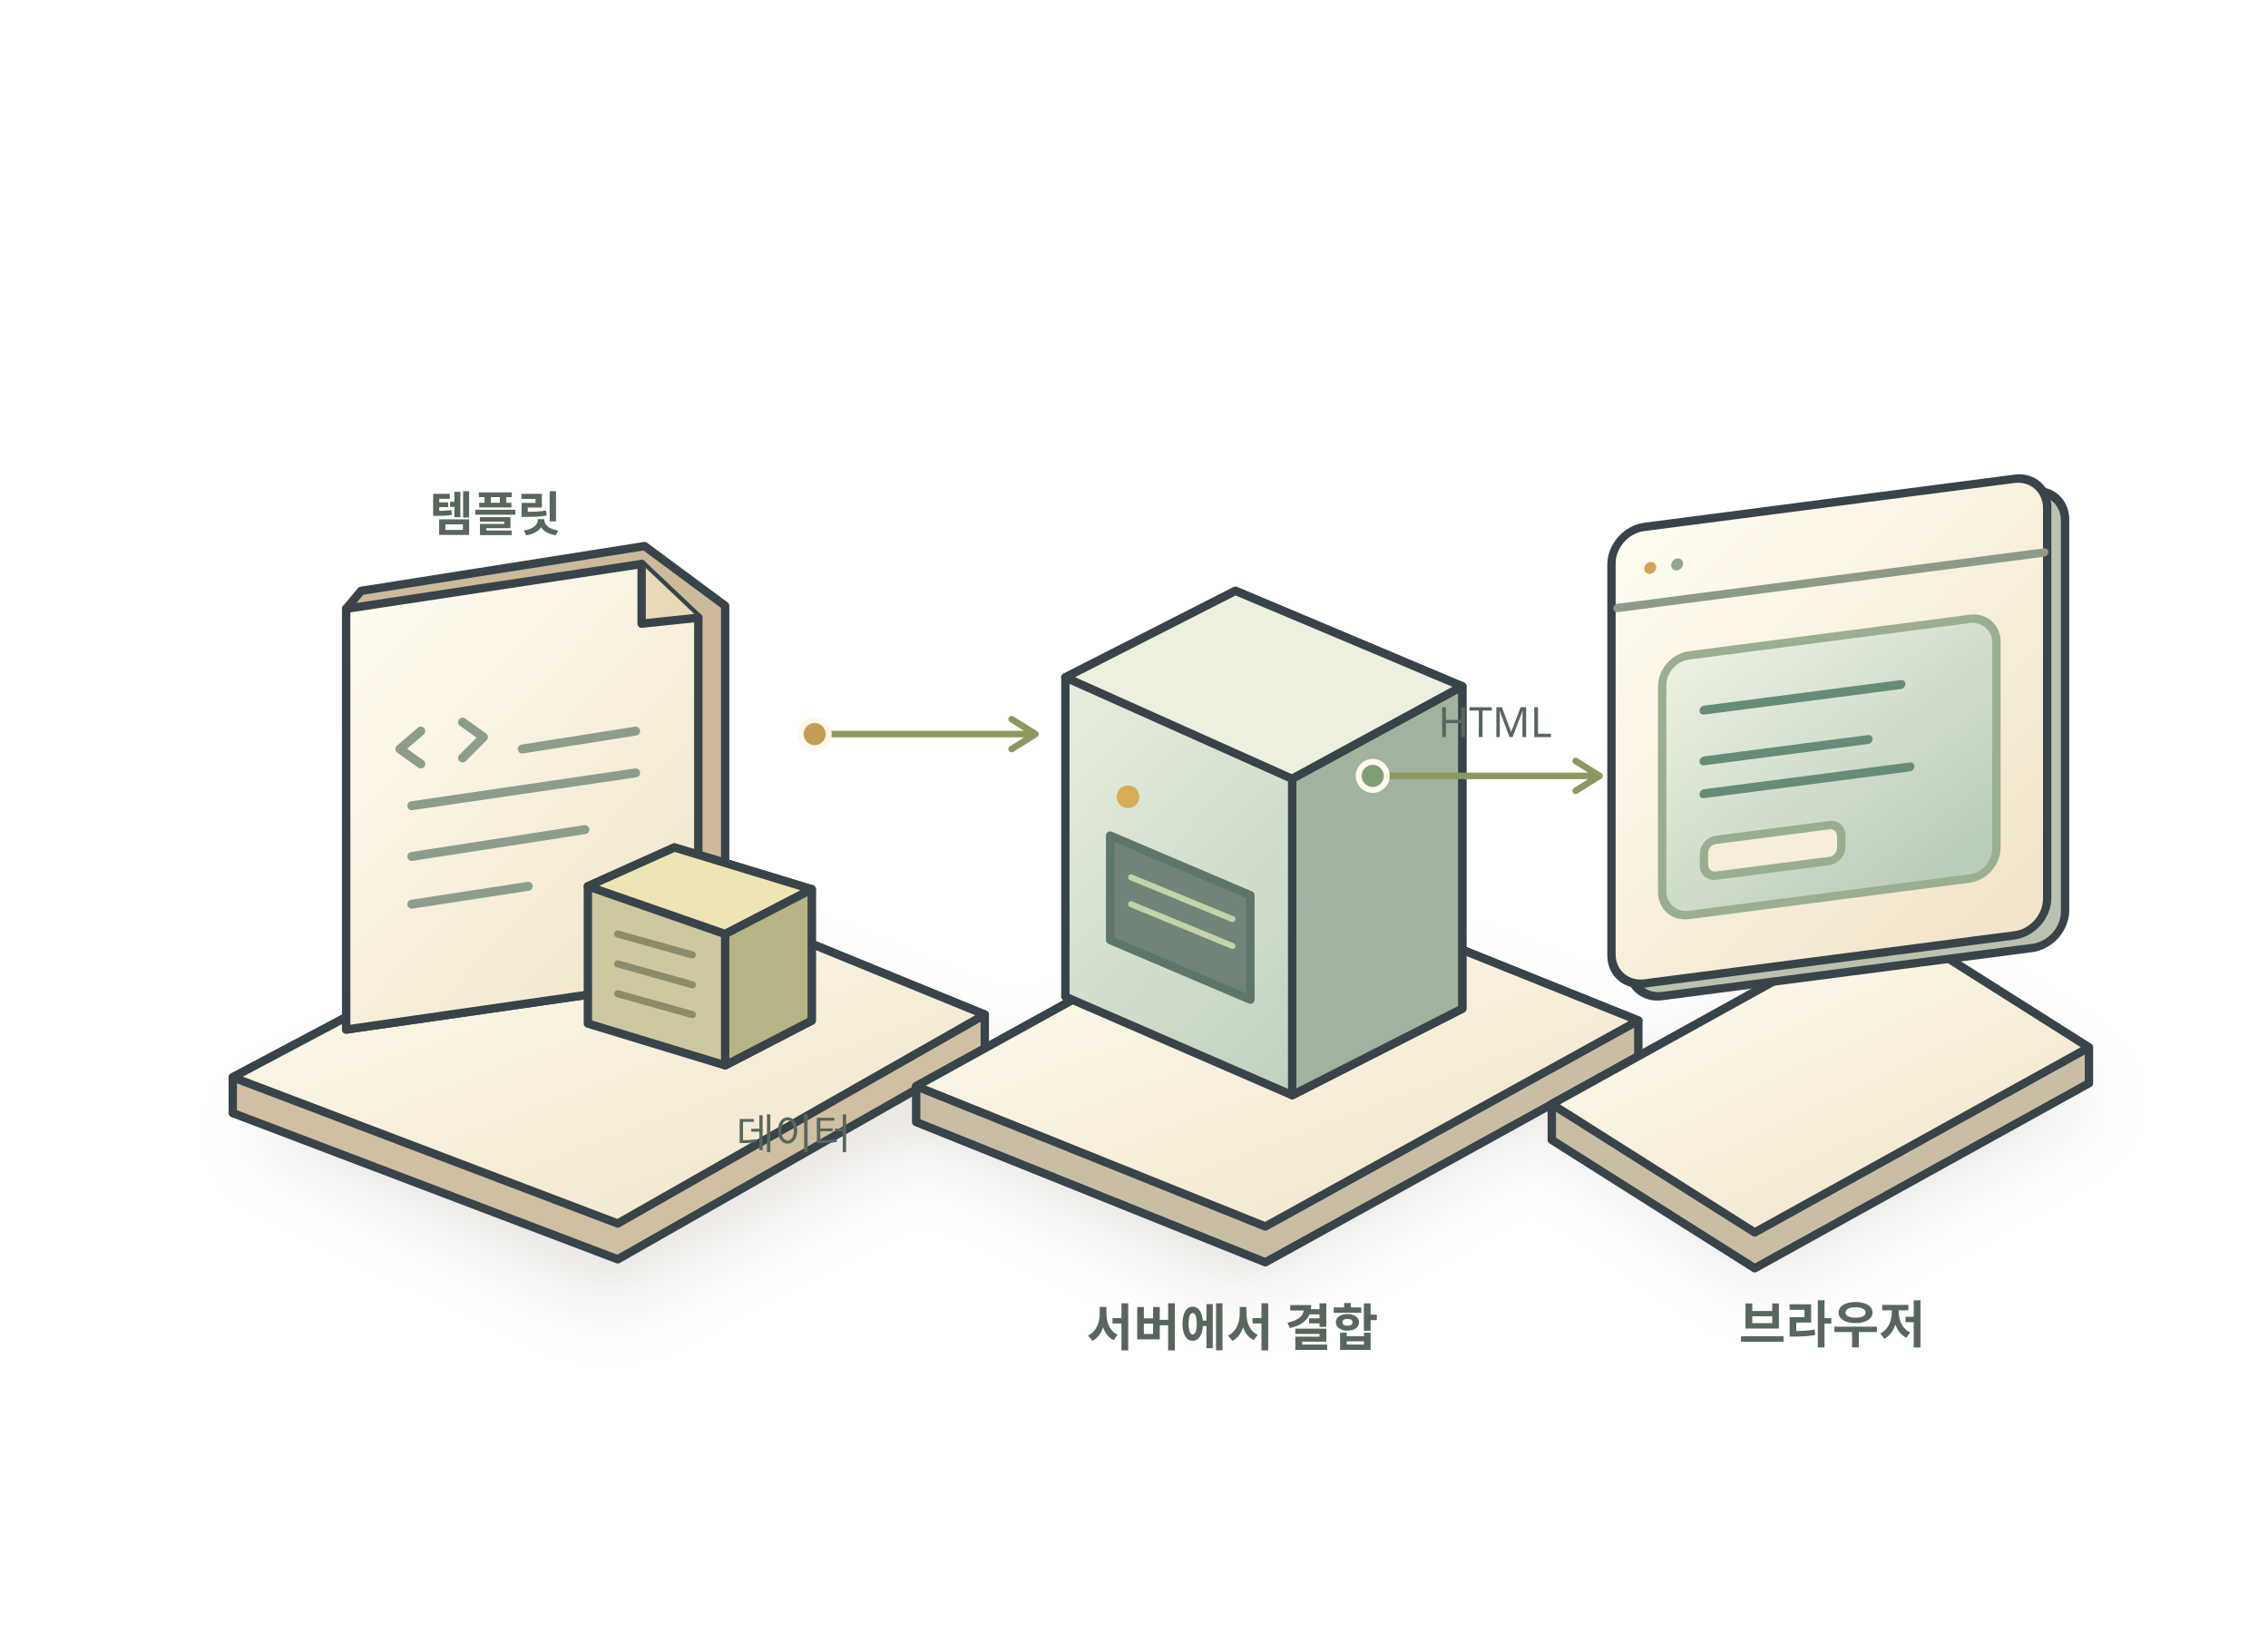
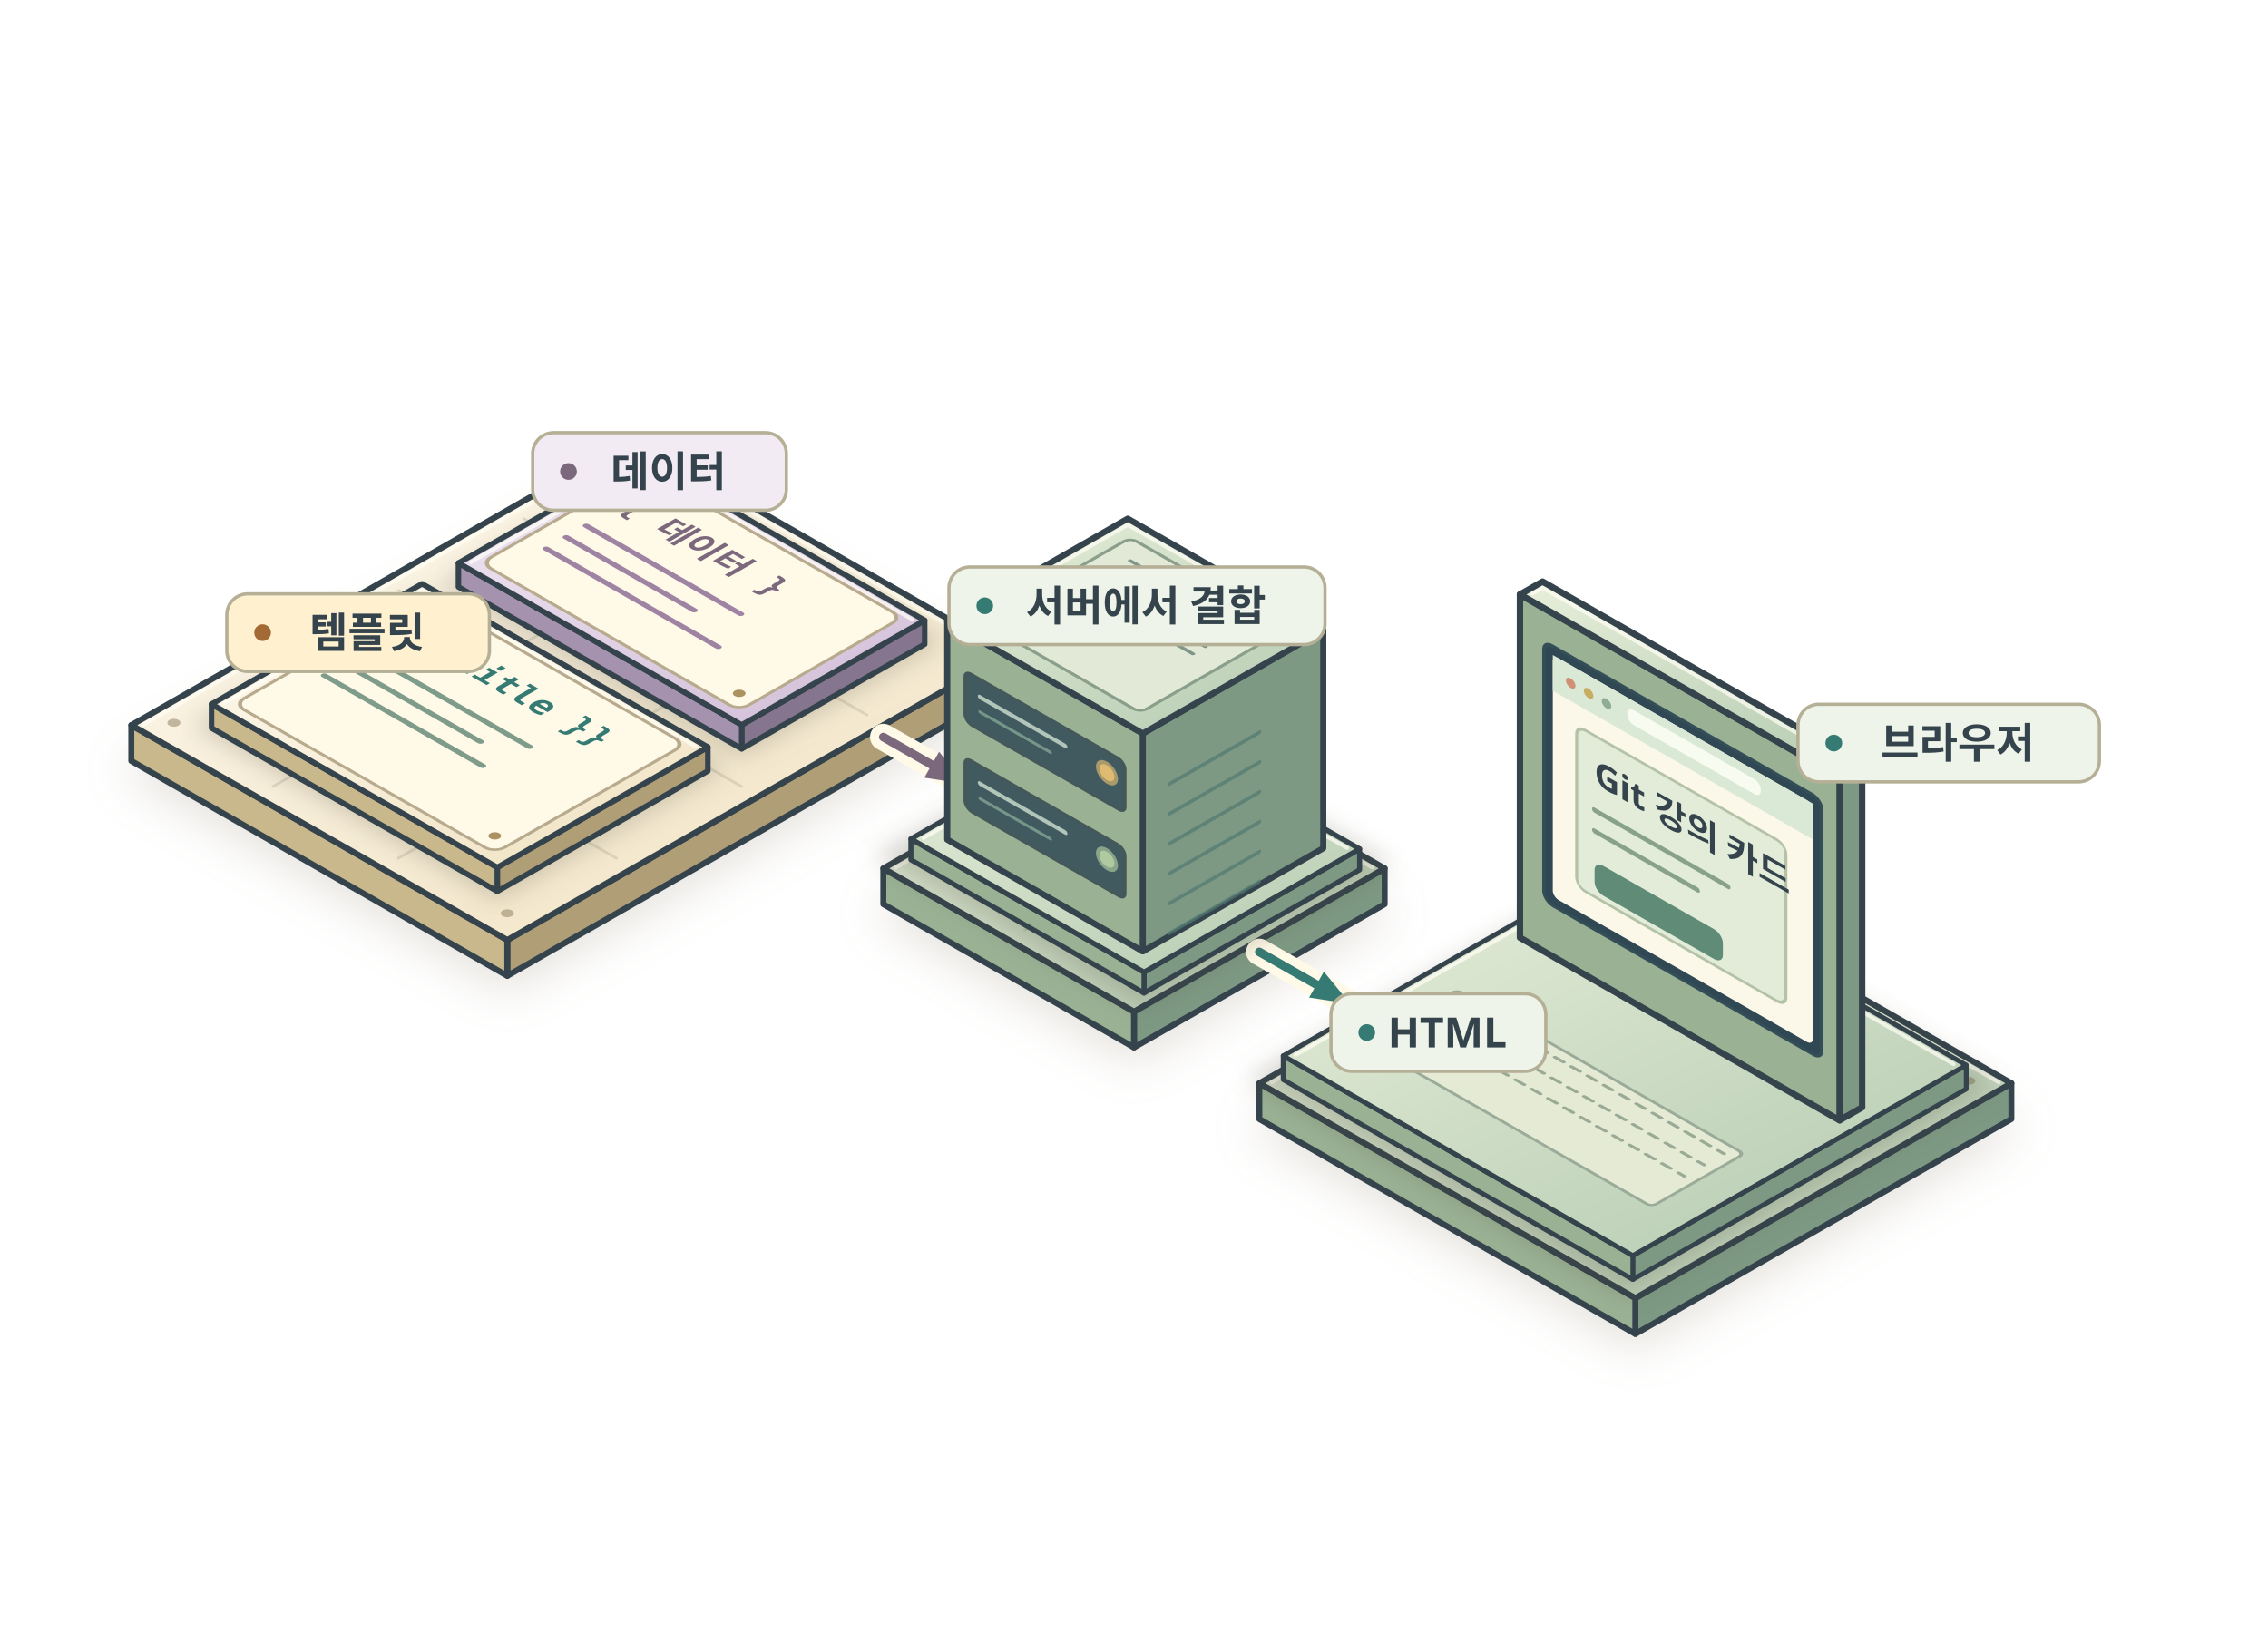
<svg xmlns="http://www.w3.org/2000/svg" viewBox="0 0 760 550" class="topic-art-svg topic-art-server-rendering" aria-hidden="true" focusable="false">
  <defs>
-     <linearGradient id="sr-mica" x2=".8" y2="1">
-       <stop stop-color="#eef2e3" />
-       <stop offset="1" stop-color="#bacdb8" />
-     </linearGradient>
-     <linearGradient id="sr-paper" x2=".8" y2="1">
-       <stop stop-color="#fffdf3" />
-       <stop offset="1" stop-color="#f2e5cb" />
-     </linearGradient>
-     <filter id="sr-soft" x="-.3" y="-.6" width="1.6" height="2.2">
-       <feGaussianBlur stdDeviation="11" />
+     <linearGradient id="grid-server-rendering-cream" x2=".8" y2="1">
+       <stop stop-color="#fffaf0" />
+       <stop offset="1" stop-color="#f1e4c5" />
+     </linearGradient>
+     <linearGradient id="grid-server-rendering-sage" x2=".8" y2="1">
+       <stop stop-color="#e8efdb" />
+       <stop offset="1" stop-color="#b8cdb4" />
+     </linearGradient>
+     <linearGradient id="grid-server-rendering-amber" x2=".8" y2="1">
+       <stop stop-color="#fff0c6" />
+       <stop offset="1" stop-color="#edc783" />
+     </linearGradient>
+     <linearGradient id="grid-server-rendering-rose" x2=".8" y2="1">
+       <stop stop-color="#f8e3d5" />
+       <stop offset="1" stop-color="#e8bea6" />
+     </linearGradient>
+     <linearGradient id="grid-server-rendering-plum" x2=".8" y2="1">
+       <stop stop-color="#f0e7f4" />
+       <stop offset="1" stop-color="#d3c0d9" />
+     </linearGradient>
+     <linearGradient id="grid-server-rendering-sky" x2=".8" y2="1">
+       <stop stop-color="#ebf2df" />
+       <stop offset="1" stop-color="#bfd5ca" />
+     </linearGradient>
+     <linearGradient id="grid-server-rendering-night" x2=".8" y2="1">
+       <stop stop-color="#557080" />
+       <stop offset="1" stop-color="#293f50" />
+     </linearGradient>
+     <filter id="grid-server-rendering-shadow" x="-.3" y="-.55" width="1.6" height="2.1">
+       <feGaussianBlur stdDeviation="8" />
+     </filter>
+     <filter id="grid-server-rendering-contact" x="-.3" y="-.5" width="1.6" height="2">
+       <feGaussianBlur stdDeviation="4" />
    </filter>
  </defs>
  <style>
-     @keyframes sr-pass { 0%,10% { translate:0; opacity:0 } 22%,62% { opacity:1 } 74%,100% { translate:72px 0; opacity:0 } }
-     .sr-delivery { animation:sr-pass 4.7s ease-in-out infinite }
-     .sr-input { animation:sr-pass 4.7s ease-in-out -2.3s infinite }
-     @media (prefers-reduced-motion:reduce) { .sr-delivery,.sr-input { animation:none; opacity:0 } }
+     .topic-art-server-rendering .topic-grid-packet { opacity: 0; stroke-dasharray: 4 96; animation: grid-server-rendering-transfer 5.4s linear infinite; }
+     .topic-art-server-rendering .topic-grid-glow { opacity: .66; animation: grid-server-rendering-glow 3.2s ease-in-out infinite; }
+     @keyframes grid-server-rendering-transfer {
+       0%, 5% { opacity: 0; stroke-dashoffset: 4; } 15%, 63% { opacity: .9; }
+       77%, 100% { opacity: 0; stroke-dashoffset: -96; }
+     }
+     @keyframes grid-server-rendering-glow { 0%, 100% { opacity: .3; } 45%, 61% { opacity: .88; } }
+     @media (prefers-reduced-motion: reduce) { .topic-art-server-rendering .art-motion { animation: none; } }
  </style>
-   <g stroke="#38434a" stroke-width="2.8" stroke-linejoin="round" stroke-linecap="round">
-     <path d="M84 379l136-70 127 53-143 75zM306 381l127-71 119 46-135 78zM518 378l107-59 76 50-110 61z" fill="#7b6c56" opacity=".17" stroke="none" filter="url(#sr-soft)" />
-     <path d="M78 361l132-70 120 49v12l-123 70-129-49z" fill="#d0bfa1" />
-     <path d="M78 361l132-70 120 49-123 70z" fill="url(#sr-paper)" />
-     <path d="M307 364l125-69 117 47v12l-125 69-117-47z" fill="#c9bea4" />
-     <path d="M307 364l125-69 117 47-125 69z" fill="url(#sr-paper)" />
-     <path d="M520 370l112-62 68 43v12l-112 62-68-43z" fill="#c9bea4" />
-     <path d="M520 370l112-62 68 43-112 62z" fill="url(#sr-paper)" />
-     <path d="M116 204l5-6 95-15 27 20v118l-9 7-118 17z" fill="#ccba9a" />
-     <path d="M116 204l99-15 19 18v121l-118 17z" fill="url(#sr-paper)" />
-     <path d="M215 189v20l19-2" fill="#eadab7" />
-     <path d="M141 245l-7 6 7 5m14-14 7 5-7 7m20-3 38-6m-75 25 75-11m-75 28 58-9m-58 25 39-6" fill="none" stroke="#8c9d8b" stroke-width="3" />
-     <g transform="translate(197 300)">
-       <path d="M0-3l29-13 46 14v44L46 57 0 43Z" fill="#cdc89f" />
-       <path d="M0-3l29-13 46 14-29 15z" fill="#eee5b5" />
-       <path d="M46 13L75-2v44L46 57z" fill="#b6b485" />
-       <path d="M10 13l25 7m-25 3 25 7m-25 3 25 7" stroke="#8c8c69" stroke-width="2.4" />
-     </g>
-     <g transform="translate(357 203)">
-       <path d="M0 24l57-29 76 32v108l-57 29L0 131z" fill="url(#sr-mica)" />
-       <path d="M0 24l57-29 76 32-57 31z" fill="#ecf0df" />
-       <path d="M76 58l57-31v108l-57 29z" fill="#a1b39e" />
-       <path d="M15 77l47 20v35l-47-20z" fill="#708577" stroke="#5e756a" />
-       <path d="m22 91 34 14m-34-5 34 14" stroke="#c3d3aa" stroke-width="2" />
-       <circle cx="21" cy="64" r="3.8" fill="#d5ad54" stroke="none" />
-     </g>
-     <g transform="translate(540 178) matrix(1 -.13 0 1 0 0)">
-       <rect x="6" y="5" width="146" height="153" rx="11" fill="#bac1ae" />
-       <rect width="146" height="153" rx="11" fill="url(#sr-paper)" />
-       <path d="M2 26h143" stroke="#8d9a88" />
-       <circle cx="13" cy="14" r="2" fill="#d2a556" stroke="none" />
-       <circle cx="22" cy="14" r="2" fill="#91a68d" stroke="none" />
-       <rect x="17" y="45" width="112" height="87" rx="9" fill="url(#sr-mica)" stroke="#9aae91" />
-       <path d="M31 64h66m-66 17h55m-55 11h69" stroke="#668c77" stroke-width="3" />
-       <rect x="31" y="108" width="46" height="12" rx="4" fill="#f6edda" stroke="#99ae91" />
-     </g>
-     <path d="M271 246h76m-8-5 8 5-8 5" fill="none" stroke="#8b985f" stroke-width="2.2" />
-     <path d="M457 260h79m-8-5 8 5-8 5" fill="none" stroke="#8b985f" stroke-width="2.2" />
-     <circle class="art-motion sr-input" cx="273" cy="246" r="4.7" fill="#c59b58" stroke="#fef8ed" stroke-width="2" />
-     <circle class="art-motion sr-delivery" cx="460" cy="260" r="4.7" fill="#7f9e75" stroke="#fef8ed" stroke-width="2" />
-   </g>
-   <g fill="#58675d" font-family="Pretendard, Malgun Gothic, sans-serif" text-anchor="middle">
-     <text x="166" y="178" font-size="16" font-weight="650">템플릿</text>
-     <text x="266" y="385" font-size="14">데이터</text>
-     <text x="413" y="451" font-size="17" font-weight="650">서버에서 결합</text>
-     <text x="501" y="247" font-size="14">HTML</text>
-     <text x="614" y="450" font-size="17" font-weight="650">브라우저</text>
+   <g font-family="Pretendard, Malgun Gothic, system-ui, sans-serif" stroke="#34434c" stroke-width="2" stroke-linecap="round" stroke-linejoin="round">
+     <polygon points="212,160.08 341.36,234 170,331.92 40.64,258" fill="#6e5f41" stroke="none" opacity=".19" filter="url(#grid-server-rendering-shadow)" />
+     <polygon points="338,219 170,315 170,327 338,231" fill="#b09e77" stroke-width="2" />
+     <polygon points="44,243 170,315 170,327 44,255" fill="#c9b88b" stroke-width="2" />
+     <polygon points="212,147 338,219 170,315 44,243" fill="url(#grid-server-rendering-cream)" stroke-width="2" />
+     <polyline points="48.2,242.7 212,149.1 333.8,218.7" fill="none" stroke="#fffdf4" stroke-width="1.25" opacity=".72" />
+     <g opacity=".2">
+       <polyline points="248.54,173.82 91.46,263.58" fill="none" stroke="#807c65" stroke-width="0.92" />
+       <polyline points="290.54,197.82 133.46,287.58" fill="none" stroke="#807c65" stroke-width="0.92" />
+       <polyline points="175.46,173.82 290.54,239.58" fill="none" stroke="#807c65" stroke-width="0.92" />
+       <polyline points="133.46,197.82 248.54,263.58" fill="none" stroke="#807c65" stroke-width="0.92" />
+       <polyline points="91.46,221.82 206.54,287.58" fill="none" stroke="#807c65" stroke-width="0.92" />
+     </g>
+     <ellipse cx="212" cy="154.36" rx="2.2" ry="1.32" fill="#867556" stroke="none" opacity=".48" />
+     <ellipse cx="323.72" cy="218.2" rx="2.2" ry="1.32" fill="#867556" stroke="none" opacity=".48" />
+     <ellipse cx="170" cy="306.04" rx="2.2" ry="1.32" fill="#867556" stroke="none" opacity=".48" />
+     <ellipse cx="58.28" cy="242.2" rx="2.2" ry="1.32" fill="#867556" stroke="none" opacity=".48" />
+     <polygon points="380,256.08 467.36,306 380,355.92 292.64,306" fill="#6e5f41" stroke="none" opacity=".19" filter="url(#grid-server-rendering-shadow)" />
+     <polygon points="464,291 380,339 380,351 464,303" fill="#7d9983" stroke-width="2" />
+     <polygon points="296,291 380,339 380,351 296,303" fill="#9ab194" stroke-width="2" />
+     <polygon points="380,243 464,291 380,339 296,291" fill="url(#grid-server-rendering-sage)" stroke-width="2" />
+     <polyline points="300.2,290.7 380,245.1 459.8,290.7" fill="none" stroke="#fffdf4" stroke-width="1.25" opacity=".72" />
+     <g opacity=".2">
+       <polyline points="416.54,269.82 343.46,311.58" fill="none" stroke="#807c65" stroke-width="0.92" />
+       <polyline points="343.46,269.82 416.54,311.58" fill="none" stroke="#807c65" stroke-width="0.92" />
+     </g>
+     <ellipse cx="380" cy="250.36" rx="2.2" ry="1.32" fill="#867556" stroke="none" opacity=".48" />
+     <ellipse cx="449.72" cy="290.2" rx="2.2" ry="1.32" fill="#867556" stroke="none" opacity=".48" />
+     <ellipse cx="380" cy="330.04" rx="2.2" ry="1.32" fill="#867556" stroke="none" opacity=".48" />
+     <ellipse cx="310.28" cy="290.2" rx="2.2" ry="1.32" fill="#867556" stroke="none" opacity=".48" />
+     <polygon points="548,304.08 677.36,378 548,451.92 418.64,378" fill="#6e5f41" stroke="none" opacity=".19" filter="url(#grid-server-rendering-shadow)" />
+     <polygon points="674,363 548,435 548,447 674,375" fill="#7d9983" stroke-width="2" />
+     <polygon points="422,363 548,435 548,447 422,375" fill="#9ab194" stroke-width="2" />
+     <polygon points="548,291 674,363 548,435 422,363" fill="url(#grid-server-rendering-sage)" stroke-width="2" />
+     <polyline points="426.2,362.7 548,293.1 669.8,362.7" fill="none" stroke="#fffdf4" stroke-width="1.25" opacity=".72" />
+     <g opacity=".2">
+       <polyline points="584.54,317.82 469.46,383.58" fill="none" stroke="#807c65" stroke-width="0.92" />
+       <polyline points="626.54,341.82 511.46,407.58" fill="none" stroke="#807c65" stroke-width="0.92" />
+       <polyline points="511.46,317.82 626.54,383.58" fill="none" stroke="#807c65" stroke-width="0.92" />
+       <polyline points="469.46,341.82 584.54,407.58" fill="none" stroke="#807c65" stroke-width="0.92" />
+     </g>
+     <ellipse cx="548" cy="298.36" rx="2.2" ry="1.32" fill="#867556" stroke="none" opacity=".48" />
+     <ellipse cx="659.72" cy="362.2" rx="2.2" ry="1.32" fill="#867556" stroke="none" opacity=".48" />
+     <ellipse cx="548" cy="426.04" rx="2.2" ry="1.32" fill="#867556" stroke="none" opacity=".48" />
+     <ellipse cx="436.28" cy="362.2" rx="2.2" ry="1.32" fill="#867556" stroke="none" opacity=".48" />
+     <path d="M296,247L338,271" fill="none" stroke="#fff9e7" stroke-width="8.9" />
+     <path d="M296,247L338,271" fill="none" stroke="#7c687c" stroke-width="2.9" />
+     <path d="M296,247L338,271" fill="none" class="art-motion topic-grid-packet" pathLength="100" stroke="#fffdf5" stroke-width="4.5" style="animation-delay:0s" />
+     <polygon points="323.498,262.713 309.73,260.604 314.691,251.922" fill="#7c687c" stroke="none" />
+     <path d="M422,319L464,343" fill="none" stroke="#fff9e7" stroke-width="8.9" />
+     <path d="M422,319L464,343" fill="none" stroke="#357b74" stroke-width="2.9" />
+     <path d="M422,319L464,343" fill="none" class="art-motion topic-grid-packet" pathLength="100" stroke="#fffdf5" stroke-width="4.5" style="animation-delay:1.6s" />
+     <polygon points="452.438,336.393 438.67,334.284 443.631,325.602" fill="#357b74" stroke="none" />
+     <polygon points="214.94,156.8 316.58,214.88 248.54,253.76 146.9,195.68" fill="#4d4a34" stroke="none" opacity=".24" filter="url(#grid-server-rendering-contact)" />
+     <polygon points="309.86,207.88 248.54,242.92 248.54,250.92 309.86,215.88" fill="#86758e" stroke-width="1.85" />
+     <polygon points="153.62,188.68 248.54,242.92 248.54,250.92 153.62,196.68" fill="#a492af" stroke-width="1.85" />
+     <polygon points="214.94,153.64 309.86,207.88 248.54,242.92 153.62,188.68" fill="url(#grid-server-rendering-plum)" stroke-width="1.85" />
+     <polyline points="157.82,188.38 214.94,155.74 305.66,207.58" fill="none" stroke="#fffdf4" stroke-width="1.25" opacity=".72" />
+     <g transform="matrix(.84 .48 -.84 .48 215.78 157.46)">
+       <rect x="0" y="0" width="103" height="65" fill="#fff9e8" rx="4" stroke="#b7aa8d" stroke-width="1.18" />
+       <text x="8" y="19" fill="#7c687c" font-size="12" stroke="none" font-family="Consolas, IBM Plex Mono, monospace" font-weight="600">{ 데이터 }</text>
+       <polyline points="8,31 69.6,31" fill="none" stroke="#9e83a3" stroke-width="2" />
+       <polyline points="8,39 59.04,39" fill="none" stroke="#9e83a3" stroke-width="2" />
+       <polyline points="8,47 76.64,47" fill="none" stroke="#9e83a3" stroke-width="2" />
+       <circle cx="97" cy="59" r="1.8" fill="#ac9161" stroke="none" />
+     </g>
+     <polygon points="141.44,198.8 243.92,257.36 166.64,301.52 64.16,242.96" fill="#4d4a34" stroke="none" opacity=".24" filter="url(#grid-server-rendering-contact)" />
+     <polygon points="237.2,250.36 166.64,290.68 166.64,298.68 237.2,258.36" fill="#b09e77" stroke-width="1.85" />
+     <polygon points="70.88,235.96 166.64,290.68 166.64,298.68 70.88,243.96" fill="#c9b88b" stroke-width="1.85" />
+     <polygon points="141.44,195.64 237.2,250.36 166.64,290.68 70.88,235.96" fill="url(#grid-server-rendering-cream)" stroke-width="1.85" />
+     <polyline points="75.08,235.66 141.44,197.74 233,250.06" fill="none" stroke="#fffdf4" stroke-width="1.25" opacity=".72" />
+     <g transform="matrix(.84 .48 -.84 .48 142.28 199.46)">
+       <rect x="0" y="0" width="104" height="76" fill="#fff9e8" rx="4" stroke="#b7aa8d" stroke-width="1.18" />
+       <text x="8" y="19" fill="#357b74" font-size="12" stroke="none" font-family="Consolas, IBM Plex Mono, monospace" font-weight="600">{{ title }}</text>
+       <polyline points="8,32 73.86,32" fill="none" stroke="#7f9c8a" stroke-width="2" />
+       <polyline points="8,40 62.29,40" fill="none" stroke="#7f9c8a" stroke-width="2" />
+       <polyline points="8,48 71.19,48" fill="none" stroke="#7f9c8a" stroke-width="2" />
+       <circle cx="98" cy="70" r="1.8" fill="#ac9161" stroke="none" />
+     </g>
+     <polygon points="377.06,238.88 466.1,289.76 382.1,337.76 293.06,286.88" fill="#4d4a34" stroke="none" opacity=".24" filter="url(#grid-server-rendering-contact)" />
+     <polygon points="455.6,284.48 383.36,325.76 383.36,332.76 455.6,291.48" fill="#7d9983" stroke-width="1.7" />
+     <polygon points="305.24,281.12 383.36,325.76 383.36,332.76 305.24,288.12" fill="#9ab194" stroke-width="1.7" />
+     <polygon points="377.48,239.84 455.6,284.48 383.36,325.76 305.24,281.12" fill="url(#grid-server-rendering-sage)" stroke-width="1.7" />
+     <polyline points="309.44,280.82 377.48,241.94 451.4,284.18" fill="none" stroke="#fffdf4" stroke-width="1.25" opacity=".72" />
+     <polygon points="443.42,211.24 382.94,245.8 382.94,318.8 443.42,284.24" fill="#7d9983" stroke-width="2.05" />
+     <polygon points="317.42,208.36 382.94,245.8 382.94,318.8 317.42,281.36" fill="#9ab194" stroke-width="2.05" />
+     <polygon points="377.9,173.8 443.42,211.24 382.94,245.8 317.42,208.36" fill="url(#grid-server-rendering-sage)" stroke-width="2.05" />
+     <polyline points="321.62,208.06 377.9,175.9 439.22,210.94" fill="none" stroke="#fffdf4" stroke-width="1.25" opacity=".72" />
+     <g transform="matrix(.84 .48 -.84 .48 378.74 180.22)">
+       <rect x="0" y="0" width="63" height="59" fill="#e2ead7" stroke="#8a9e8c" stroke-width="1.2" rx="2.5" />
+       <polyline points="8,8 53,8" fill="none" stroke="#819589" stroke-width="1.32" />
+       <polyline points="8,13 53,13" fill="none" stroke="#819589" stroke-width="1.32" />
+       <polyline points="8,18 53,18" fill="none" stroke="#819589" stroke-width="1.32" />
+       <polyline points="8,23 53,23" fill="none" stroke="#819589" stroke-width="1.32" />
+       <polyline points="8,28 53,28" fill="none" stroke="#819589" stroke-width="1.32" />
+     </g>
+     <g transform="matrix(1 0.5714286 0 1 317.42 208.36)">
+       <rect x="6" y="13" width="53.52" height="17" fill="#405a60" rx="2.2" stroke="#44585a" stroke-width="1.1" />
+       <polyline points="11,19 39.52,19" fill="none" stroke="#b2c5b9" stroke-width="1.5" />
+       <polyline points="11,24 34.52,24" fill="none" stroke="#76968a" stroke-width="1.1" />
+       <circle cx="53.52" cy="20" r="2.5" fill="#dfba71" stroke="none" />
+       <circle cx="53.52" cy="20" r="3.7" fill="#dfba71" class="art-motion topic-grid-glow" stroke="none" />
+       <rect x="6" y="42" width="53.52" height="17" fill="#405a60" rx="2.2" stroke="#44585a" stroke-width="1.1" />
+       <polyline points="11,48 39.52,48" fill="none" stroke="#b2c5b9" stroke-width="1.5" />
+       <polyline points="11,53 34.52,53" fill="none" stroke="#76968a" stroke-width="1.1" />
+       <circle cx="53.52" cy="49" r="2.5" fill="#aeca9e" stroke="none" />
+       <circle cx="53.52" cy="49" r="3.7" fill="#aeca9e" class="art-motion topic-grid-glow" stroke="none" />
+     </g>
+     <g transform="matrix(1 -0.5714286 0 1 382.94 245.8)">
+       <polyline points="9,22 39,22" fill="none" stroke="#527a72" stroke-width="1.35" opacity=".72" />
+       <polyline points="9,32 39,32" fill="none" stroke="#527a72" stroke-width="1.35" opacity=".72" />
+       <polyline points="9,42 39,42" fill="none" stroke="#527a72" stroke-width="1.35" opacity=".72" />
+       <polyline points="9,52 39,52" fill="none" stroke="#527a72" stroke-width="1.35" opacity=".72" />
+       <polyline points="9,62 39,62" fill="none" stroke="#527a72" stroke-width="1.35" opacity=".72" />
+       <polyline points="9,72 39,72" fill="none" stroke="#527a72" stroke-width="1.35" opacity=".72" />
+     </g>
+     <polygon points="542.54,290.72 669.8,363.44 545.48,434.48 418.22,361.76" fill="#4d4a34" stroke="none" opacity=".24" filter="url(#grid-server-rendering-contact)" />
+     <polygon points="658.88,356.92 547.16,420.76 547.16,428.76 658.88,364.92" fill="#7d9983" stroke-width="1.6" />
+     <polygon points="429.98,353.8 547.16,420.76 547.16,428.76 429.98,361.8" fill="#9ab194" stroke-width="1.6" />
+     <polygon points="541.7,289.96 658.88,356.92 547.16,420.76 429.98,353.8" fill="url(#grid-server-rendering-sage)" stroke-width="1.6" />
+     <polyline points="434.18,353.5 541.7,292.06 654.68,356.62" fill="none" stroke="#fffdf4" stroke-width="1.25" opacity=".72" />
+     <polygon points="624,256.09 616.44,260.41 616.44,375.41 624,371.09" fill="#7d9983" stroke-width="2.15" />
+     <polygon points="509.34,199.21 616.44,260.41 616.44,375.41 509.34,314.21" fill="#9ab194" stroke-width="2.15" />
+     <polygon points="516.9,194.89 624,256.09 616.44,260.41 509.34,199.21" fill="url(#grid-server-rendering-sage)" stroke-width="2.15" />
+     <polyline points="513.54,198.91 516.9,196.99 619.8,255.79" fill="none" stroke="#fffdf4" stroke-width="1.25" opacity=".72" />
+     <g transform="matrix(1 0.5714286 0 1 509.34 199.21)">
+       <rect x="8" y="11" width="93.1" height="87" fill="#304854" rx="3" stroke="#344e58" stroke-width="1.1" />
+       <rect x="11" y="14" width="87.1" height="81" fill="#fcf8e9" rx="2" stroke="none" />
+       <rect x="11" y="14" width="87.1" height="12" fill="#dae8d6" stroke="none" />
+       <circle cx="17" cy="20" r="1.6" fill="#ce9174" stroke="none" />
+       <circle cx="23" cy="20" r="1.6" fill="#c8ad61" stroke="none" />
+       <circle cx="29" cy="20" r="1.6" fill="#8eac96" stroke="none" />
+       <rect x="36" y="17" width="44.688" height="5" fill="#f8fbef" rx="2.2" stroke="none" />
+       <rect x="19" y="33" width="70.1" height="54" fill="#e2ecd8" rx="3" stroke="#b4c2a8" stroke-width="1" />
+       <text x="25" y="49" fill="#34434c" font-size="11.637" stroke="none" font-weight="750">Git 강의 카드</text>
+       <polyline points="25,58 69.688,58" fill="none" stroke="#88a18a" stroke-width="1.7" />
+       <polyline points="25,65 59.447,65" fill="none" stroke="#88a18a" stroke-width="1.7" />
+       <rect x="25" y="75" width="43" height="10" fill="#608b77" rx="3" stroke="none" />
+     </g>
+     <g transform="matrix(.84 .48 -.84 .48 488.27 331.69)">
+       <rect x="0" y="0" width="114.5" height="36.9" fill="#e5ead4" rx="2" stroke="#9aab9a" stroke-width="1.1" />
+       <polyline points="4,4 110.5,4" fill="none" stroke="#9baa97" stroke-width="1.2" stroke-dasharray="3.5 3" />
+       <polyline points="4,11.872 110.5,11.872" fill="none" stroke="#9baa97" stroke-width="1.2" stroke-dasharray="3.5 3" />
+       <polyline points="4,19.744 110.5,19.744" fill="none" stroke="#9baa97" stroke-width="1.2" stroke-dasharray="3.5 3" />
+     </g>
+     <g>
+       <rect x="178.5" y="145" width="85" height="26" fill="#f3ebf4" rx="7" stroke="#b5af95" stroke-width="1.1" />
+       <circle cx="190.5" cy="158" r="2.8" fill="#7c687c" stroke="none" />
+       <text x="224" y="163" fill="#34434c" font-size="14" stroke="none" text-anchor="middle" font-weight="720">데이터</text>
+     </g>
+     <g>
+       <rect x="76" y="199" width="88" height="26" fill="#fff1d0" rx="7" stroke="#b5af95" stroke-width="1.1" />
+       <circle cx="88" cy="212" r="2.8" fill="#a36a36" stroke="none" />
+       <text x="123" y="217" fill="#34434c" font-size="14" stroke="none" text-anchor="middle" font-weight="720">템플릿</text>
+     </g>
+     <g>
+       <rect x="318" y="190" width="126" height="26" fill="#eef4e9" rx="7" stroke="#b5af95" stroke-width="1.1" />
+       <circle cx="330" cy="203" r="2.8" fill="#357b74" stroke="none" />
+       <text x="384" y="208" fill="#34434c" font-size="14" stroke="none" text-anchor="middle" font-weight="720">서버에서 결합</text>
+     </g>
+     <g>
+       <rect x="446" y="333" width="72" height="26" fill="#eef4e9" rx="7" stroke="#b5af95" stroke-width="1.1" />
+       <circle cx="458" cy="346" r="2.8" fill="#357b74" stroke="none" />
+       <text x="485" y="351" fill="#34434c" font-size="14" stroke="none" text-anchor="middle" font-weight="720">HTML</text>
+     </g>
+     <g>
+       <rect x="602.5" y="236" width="101" height="26" fill="#eef4e9" rx="7" stroke="#b5af95" stroke-width="1.1" />
+       <circle cx="614.5" cy="249" r="2.8" fill="#357b74" stroke="none" />
+       <text x="656" y="254" fill="#34434c" font-size="14" stroke="none" text-anchor="middle" font-weight="720">브라우저</text>
+     </g>
  </g>
</svg>
